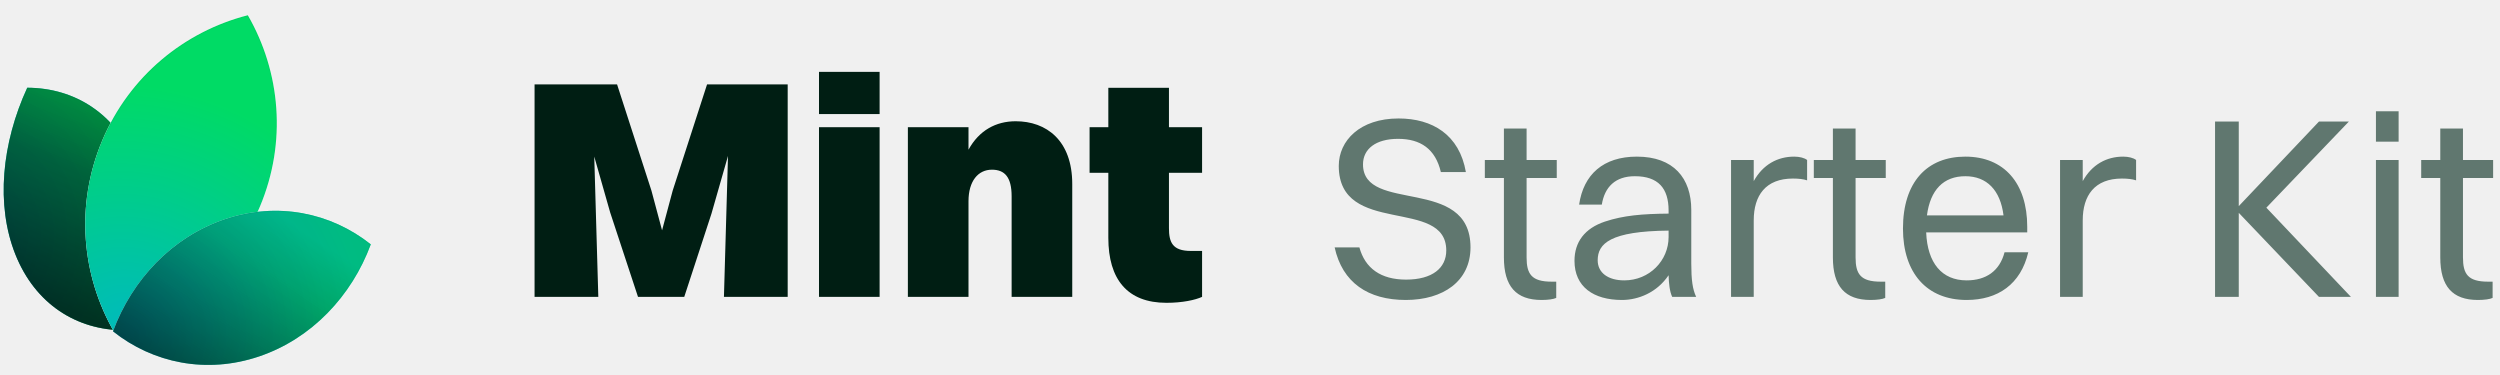
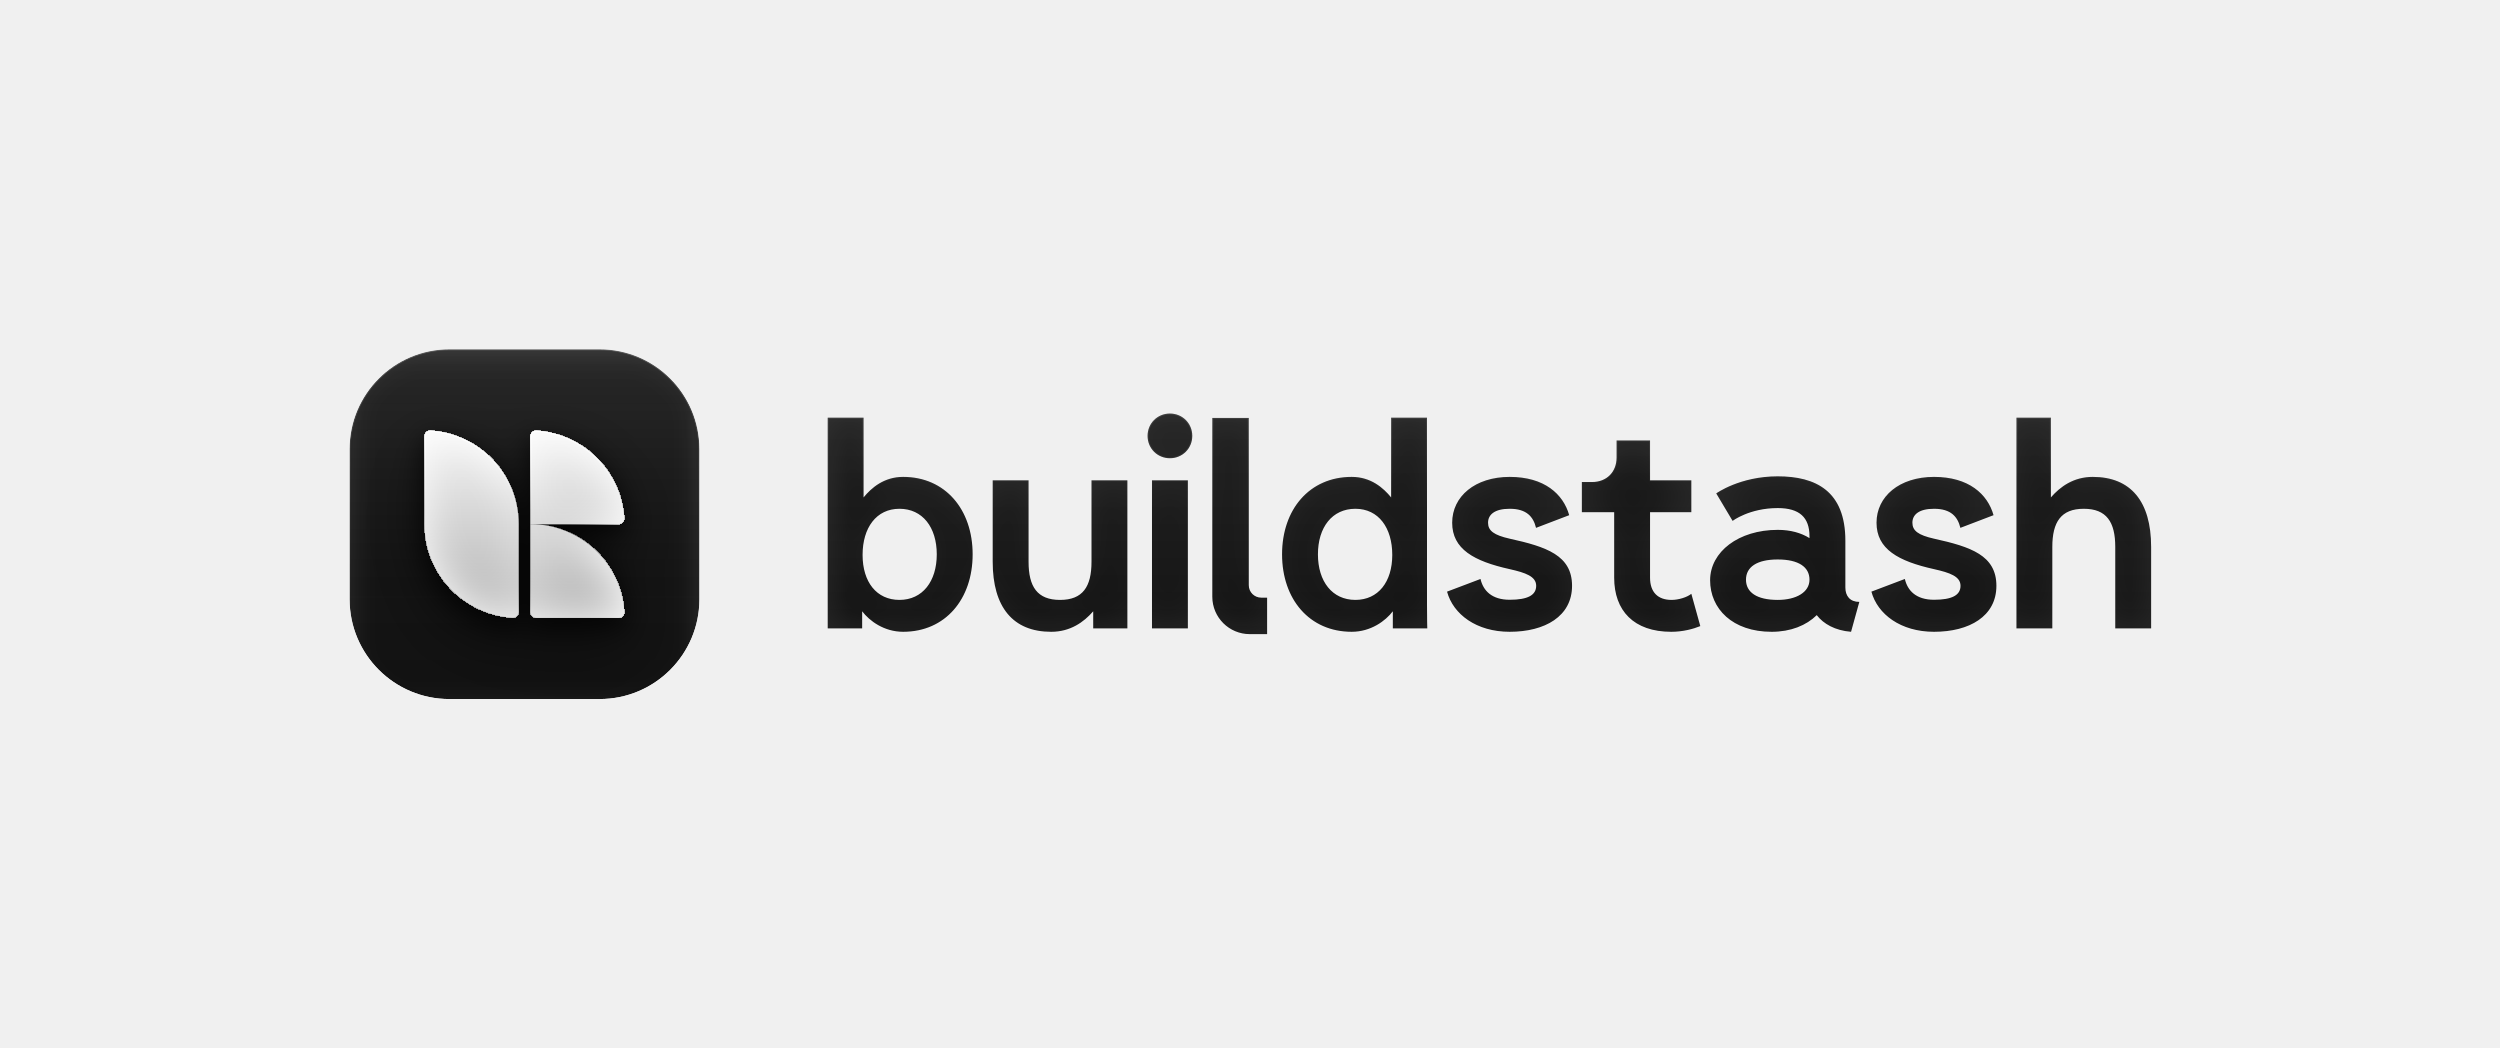
- <svg xmlns="http://www.w3.org/2000/svg" width="160" height="24" viewBox="0 0 160 24" fill="none">
-   <path d="M7.953 21.139C4.896 21.13 2.255 19.458 0.987 16.29C-0.28 13.121 0.109 9.163 1.744 5.615C4.801 5.624 7.442 7.296 8.71 10.465C9.977 13.633 9.588 17.591 7.953 21.139Z" fill="white" />
-   <path d="M7.953 21.139C4.896 21.13 2.255 19.458 0.987 16.29C-0.28 13.121 0.109 9.163 1.744 5.615C4.801 5.624 7.442 7.296 8.71 10.465C9.977 13.633 9.588 17.591 7.953 21.139Z" fill="url(#paint0_radial_115_86)" />
-   <path d="M7.953 21.139C4.896 21.13 2.255 19.458 0.987 16.29C-0.28 13.121 0.109 9.163 1.744 5.615C4.801 5.624 7.442 7.296 8.71 10.465C9.977 13.633 9.588 17.591 7.953 21.139Z" fill="black" fill-opacity="0.5" style="mix-blend-mode:hard-light" />
-   <path d="M7.953 21.139C4.896 21.13 2.255 19.458 0.987 16.29C-0.28 13.121 0.109 9.163 1.744 5.615C4.801 5.624 7.442 7.296 8.71 10.465C9.977 13.633 9.588 17.591 7.953 21.139Z" fill="url(#paint1_linear_115_86)" fill-opacity="0.5" style="mix-blend-mode:hard-light" />
-   <path d="M7.935 21.111C4.897 21.096 2.274 19.431 1.013 16.279C-0.248 13.124 0.136 9.182 1.762 5.643C4.8 5.659 7.423 7.324 8.684 10.476C9.945 13.63 9.561 17.572 7.935 21.111Z" stroke="url(#paint2_linear_115_86)" stroke-opacity="0.05" stroke-width="0.056" />
-   <path d="M7.31 21.257C11.354 20.221 14.884 17.375 16.628 13.236C18.373 9.097 17.945 4.587 15.86 0.976C11.816 2.012 8.287 4.858 6.542 8.998C4.797 13.137 5.225 17.646 7.31 21.257Z" fill="white" />
-   <path d="M7.31 21.257C11.354 20.221 14.884 17.375 16.628 13.236C18.373 9.097 17.945 4.587 15.86 0.976C11.816 2.012 8.287 4.858 6.542 8.998C4.797 13.137 5.225 17.646 7.31 21.257Z" fill="url(#paint3_radial_115_86)" />
-   <path d="M16.602 13.225C14.864 17.349 11.351 20.187 7.324 21.225C5.253 17.624 4.829 13.132 6.568 9.009C8.306 4.885 11.819 2.047 15.846 1.009C17.918 4.61 18.341 9.101 16.602 13.225Z" stroke="url(#paint4_linear_115_86)" stroke-opacity="0.05" stroke-width="0.056" />
-   <path d="M7.234 21.207C9.789 23.237 13.21 23.951 16.577 22.814C19.944 21.677 22.506 18.945 23.73 15.638C21.175 13.608 17.754 12.894 14.387 14.031C11.02 15.168 8.458 17.901 7.234 21.207Z" fill="white" />
-   <path d="M7.234 21.207C9.789 23.237 13.21 23.951 16.577 22.814C19.944 21.677 22.506 18.945 23.73 15.638C21.175 13.608 17.754 12.894 14.387 14.031C11.02 15.168 8.458 17.901 7.234 21.207Z" fill="url(#paint5_radial_115_86)" />
-   <path d="M7.234 21.207C9.789 23.237 13.21 23.951 16.577 22.814C19.944 21.677 22.506 18.945 23.73 15.638C21.175 13.608 17.754 12.894 14.387 14.031C11.02 15.168 8.458 17.901 7.234 21.207Z" fill="black" fill-opacity="0.2" style="mix-blend-mode:hard-light" />
-   <path d="M7.234 21.207C9.789 23.237 13.21 23.951 16.577 22.814C19.944 21.677 22.506 18.945 23.73 15.638C21.175 13.608 17.754 12.894 14.387 14.031C11.02 15.168 8.458 17.901 7.234 21.207Z" fill="url(#paint6_linear_115_86)" fill-opacity="0.5" style="mix-blend-mode:hard-light" />
-   <path d="M16.568 22.787C13.218 23.918 9.814 23.212 7.267 21.198C8.492 17.907 11.044 15.189 14.396 14.058C17.747 12.927 21.15 13.633 23.697 15.648C22.472 18.938 19.92 21.656 16.568 22.787Z" stroke="url(#paint7_linear_115_86)" stroke-opacity="0.05" stroke-width="0.056" />
-   <path d="M34.212 19V5.4H39.492L41.692 12.2L42.372 14.74L43.052 12.2L45.252 5.4H50.412V19H46.332L46.592 9.98L45.532 13.68L43.792 19H40.832L39.052 13.6L38.032 10.02L38.292 19H34.212ZM52.416 7.3V4.6H56.295V7.3H52.416ZM52.416 19V8.14H56.295V19H52.416ZM58.104 19V8.14H61.984V9.58C62.664 8.34 63.744 7.76 65.004 7.76C66.964 7.76 68.624 8.98 68.624 11.78V19H64.744V12.56C64.744 11.34 64.304 10.86 63.484 10.86C62.604 10.86 61.984 11.58 61.984 12.88V19H58.104ZM70.933 15.22V11.06H69.733V8.14H70.933V5.62H74.813V8.14H76.933V11.06H74.813V14.6C74.813 15.5 75.033 16.06 76.213 16.06H76.933V19C76.493 19.2 75.673 19.38 74.653 19.38C72.153 19.38 70.933 17.88 70.933 15.22Z" fill="#001E13" />
-   <path d="M87.232 10.519C87.232 13.687 94.112 11.229 94.112 15.832C94.112 17.994 92.364 19.198 89.971 19.198C87.562 19.198 85.912 18.093 85.417 15.832H87.001C87.364 17.169 88.371 17.895 89.987 17.895C91.671 17.895 92.561 17.152 92.561 16.03C92.561 12.598 85.681 15.155 85.681 10.618C85.681 9.001 87.034 7.582 89.509 7.582C91.671 7.582 93.403 8.621 93.816 11.014H92.215C91.868 9.529 90.912 8.886 89.476 8.886C88.057 8.886 87.232 9.529 87.232 10.519ZM96.25 16.476V11.393H95.029V10.239H96.25V8.226H97.702V10.239H99.632V11.393H97.702V16.476C97.702 17.532 98.015 18.026 99.302 18.026H99.599V19.066C99.434 19.148 99.071 19.198 98.659 19.198C97.025 19.198 96.25 18.323 96.25 16.476ZM102.516 13.093H101.064C101.345 11.162 102.615 10.024 104.76 10.024C107.103 10.024 108.242 11.393 108.242 13.44V16.888C108.242 17.895 108.324 18.521 108.555 19H107.021C106.856 18.654 106.806 18.142 106.79 17.614C106.047 18.72 104.859 19.198 103.803 19.198C101.988 19.198 100.767 18.357 100.767 16.69C100.767 15.486 101.427 14.611 102.714 14.182C103.902 13.786 105.107 13.687 106.79 13.671V13.473C106.79 12.053 106.13 11.278 104.628 11.278C103.374 11.278 102.698 11.971 102.516 13.093ZM102.252 16.657C102.252 17.465 102.929 17.944 103.952 17.944C105.569 17.944 106.79 16.674 106.79 15.172V14.759C103.061 14.793 102.252 15.585 102.252 16.657ZM110.787 19V10.239H112.239V11.591C112.833 10.519 113.774 10.024 114.83 10.024C115.176 10.024 115.49 10.107 115.655 10.239V11.542C115.407 11.46 115.094 11.427 114.747 11.427C112.998 11.427 112.239 12.515 112.239 14.1V19H110.787ZM117.305 16.476V11.393H116.084V10.239H117.305V8.226H118.757V10.239H120.688V11.393H118.757V16.476C118.757 17.532 119.071 18.026 120.358 18.026H120.655V19.066C120.49 19.148 120.127 19.198 119.714 19.198C118.081 19.198 117.305 18.323 117.305 16.476ZM129.809 16.145C129.33 18.192 127.862 19.198 125.865 19.198C123.324 19.198 121.79 17.482 121.79 14.627C121.79 11.658 123.324 10.024 125.783 10.024C128.258 10.024 129.743 11.723 129.743 14.512V14.875H123.275C123.357 16.838 124.281 17.944 125.865 17.944C127.103 17.944 127.977 17.35 128.291 16.145H129.809ZM125.783 11.278C124.38 11.278 123.539 12.152 123.324 13.786H128.225C128.027 12.169 127.152 11.278 125.783 11.278ZM131.843 19V10.239H133.295V11.591C133.889 10.519 134.829 10.024 135.885 10.024C136.232 10.024 136.545 10.107 136.71 10.239V11.542C136.463 11.46 136.149 11.427 135.803 11.427C134.054 11.427 133.295 12.515 133.295 14.1V19H131.843ZM141.763 19V7.78H143.281V13.192L148.413 7.78H150.327L145.047 13.291L150.459 19H148.413L143.281 13.621V19H141.763ZM152.06 9.067V7.12H153.512V9.067H152.06ZM152.06 19V10.239H153.512V19H152.06ZM156.178 16.476V11.393H154.957V10.239H156.178V8.226H157.63V10.239H159.56V11.393H157.63V16.476C157.63 17.532 157.943 18.026 159.23 18.026H159.527V19.066C159.362 19.148 158.999 19.198 158.587 19.198C156.953 19.198 156.178 18.323 156.178 16.476Z" fill="#002719" fill-opacity="0.6" />
+ <svg xmlns="http://www.w3.org/2000/svg" width="1024" height="429" viewBox="0 0 1024 429" fill="none">
+   <mask id="mask0_377_172" style="mask-type:alpha" maskUnits="userSpaceOnUse" x="143" y="143" width="144" height="144">
+     <rect x="143.199" y="143.058" width="143.273" height="143.273" rx="40.848" fill="#121212" />
+   </mask>
+   <g mask="url(#mask0_377_172)">
+     <g filter="url(#filter0_ii_377_172)">
+       <rect x="143.199" y="143.058" width="143.273" height="143.273" rx="40.848" fill="#121212" />
+       <rect x="143.199" y="143.058" width="143.273" height="143.273" rx="40.848" fill="url(#paint0_linear_377_172)" />
+     </g>
+     <rect x="143.415" y="143.274" width="142.842" height="142.842" rx="40.632" stroke="url(#paint1_linear_377_172)" stroke-width="0.432" />
+     <g filter="url(#filter1_ddi_377_172)">
+       <path d="M173.9 178.878C173.9 177.465 175.049 176.31 176.459 176.402C196.544 177.714 212.427 194.358 212.427 214.696V250.514C212.427 251.927 211.278 253.081 209.868 252.989C189.783 251.677 173.9 235.034 173.9 214.696V178.878Z" fill="url(#paint2_linear_377_172)" />
+       <path d="M217.243 178.878C217.243 177.465 218.392 176.31 219.802 176.402C239.038 177.659 254.42 192.978 255.686 212.137C255.779 213.547 254.625 214.696 253.212 214.696H217.243V178.878Z" fill="url(#paint3_linear_377_172)" />
+       <path d="M217.243 214.696C237.658 214.696 254.364 230.512 255.686 250.514C255.779 251.924 254.625 253.073 253.212 253.073H219.802C218.389 253.073 217.243 251.927 217.243 250.514V214.696Z" fill="url(#paint4_linear_377_172)" />
+       <path d="M253.212 214.446H217.493V178.878C217.493 177.598 218.531 176.57 219.786 176.652C238.897 177.9 254.179 193.12 255.437 212.153C255.52 213.408 254.491 214.446 253.212 214.446ZM217.493 250.514V214.947C237.663 215.075 254.129 230.741 255.437 250.53C255.52 251.785 254.491 252.823 253.212 252.823H219.802C218.527 252.823 217.493 251.789 217.493 250.514ZM174.15 178.878C174.15 177.598 175.188 176.57 176.443 176.652C196.398 177.955 212.177 194.491 212.177 214.696V250.514C212.177 251.793 211.14 252.822 209.885 252.74C189.929 251.436 174.15 234.901 174.15 214.696V178.878Z" stroke="url(#paint5_linear_377_172)" stroke-width="0.5" />
+     </g>
+   </g>
+   <mask id="path-6-inside-1_377_172" fill="white">
+     <path fill-rule="evenodd" clip-rule="evenodd" d="M479.201 169.383C474.069 169.383 470.045 173.407 470.045 178.539C470.045 183.671 474.069 187.694 479.201 187.694C484.333 187.694 488.356 183.671 488.356 178.539C488.356 173.407 484.333 169.383 479.201 169.383ZM471.852 196.734V257.385H486.549V196.734H471.852ZM584.616 257.383C584.616 257.383 584.499 253.534 584.499 247.585V171.072H569.803V203.73C566.595 199.822 561.522 195.332 553.649 195.332C536.328 195.332 525.131 208.687 525.131 227.057C525.131 245.427 536.328 258.782 553.649 258.782C561.522 258.782 567.529 254.292 570.503 250.384V257.383H584.616ZM555.165 208.395C564.671 208.395 570.27 216.21 570.27 227.29C570.27 238.371 564.496 245.719 555.165 245.719C545.659 245.719 539.827 238.138 539.827 227.057C539.827 215.977 545.659 208.395 555.165 208.395ZM866.409 224.024V257.383H881.105V224.024C881.105 205.363 872.766 195.332 857.195 195.332C849.322 195.332 843.84 199.356 840.049 203.73V171.072H825.936V257.383H840.632V224.024C840.632 213.819 844.19 208.395 853.521 208.395C862.852 208.395 866.409 213.819 866.409 224.024ZM816.559 211.019C814.11 202.33 806.354 195.332 792.182 195.332C778.011 195.332 768.622 203.321 768.622 214.11C768.622 224.899 777.486 229.856 792.182 233.122C798.656 234.58 803.029 236.096 803.029 239.945C803.029 243.794 799.53 245.66 792.182 245.66C784.834 245.66 781.335 241.928 780.227 237.146L766.522 242.336C769.03 251.609 778.536 258.782 792.182 258.782C806.645 258.782 817.726 252.425 817.726 239.945C817.726 227.465 807.228 223.966 792.182 220.642C785.709 219.184 783.318 217.376 783.318 214.11C783.318 210.844 785.942 208.395 792.182 208.395C799.122 208.395 801.863 211.661 802.971 216.21L816.559 211.019ZM725.653 258.785C709.616 258.785 700.46 249.338 700.46 237.674C700.46 226.011 712.123 217.03 728.161 217.03C733.351 217.03 737.725 218.254 741.166 220.412V219.654C741.166 211.956 737.084 208.107 728.161 208.107C716.556 208.107 709.674 213.356 709.674 213.356L702.967 202.1C702.967 202.1 712.59 195.102 728.161 195.102C743.674 195.102 755.862 201.05 755.862 221.462V240.648C755.862 244.148 757.787 246.539 761.577 246.539L758.195 258.785C751.605 258.261 746.881 255.52 744.14 251.962C739.883 256.161 733.526 258.785 725.653 258.785ZM741.166 237.441C741.166 232.309 736.792 229.16 728.161 229.16C719.53 229.16 715.156 232.309 715.156 237.441C715.156 242.573 719.53 245.722 728.161 245.722C735.742 245.722 741.166 242.573 741.166 237.441ZM662.156 187.404C662.156 193.353 658.074 197.435 652.126 197.435H647.927V209.798H661.165V236.625C661.165 250.096 669.155 258.786 684.551 258.786C689.333 258.786 693.59 257.619 696.447 256.453L692.773 243.215C691.082 244.614 687.583 245.722 684.667 245.722C679.01 245.722 675.861 242.515 675.861 236.625V209.798H692.773V196.735H675.861V180.406H662.156V187.404ZM618.37 195.332C632.542 195.332 640.298 202.33 642.747 211.019L629.159 216.21C628.051 211.661 625.31 208.395 618.37 208.395C612.13 208.395 609.506 210.844 609.506 214.11C609.506 217.376 611.897 219.184 618.37 220.642C633.416 223.966 643.914 227.465 643.914 239.945C643.914 252.425 632.833 258.782 618.37 258.782C604.724 258.782 595.218 251.609 592.71 242.336L606.415 237.146C607.523 241.928 611.022 245.66 618.37 245.66C625.718 245.66 629.217 243.794 629.217 239.945C629.217 236.096 624.844 234.58 618.37 233.122C603.674 229.856 594.81 224.899 594.81 214.11C594.81 203.321 604.199 195.332 618.37 195.332ZM496.558 171.176L511.5 171.177V239.714C511.5 242.54 513.791 244.799 516.617 244.799H519.01L519.012 259.74H511.91C503.432 259.74 496.559 252.889 496.559 244.411C496.559 222.113 496.558 182.186 496.558 171.176ZM421.302 196.736V230.094C421.302 240.3 424.859 245.723 434.19 245.723C443.521 245.723 447.078 240.3 447.078 230.094V196.736H461.775V247.589V257.387H447.778V250.389C443.988 254.763 438.447 258.787 430.574 258.787C414.945 258.787 406.606 248.756 406.606 230.094V196.736H421.302ZM369.935 258.782C387.197 258.782 398.395 245.427 398.395 227.057C398.395 208.687 387.197 195.332 369.935 195.332C362.062 195.332 356.93 199.822 353.723 203.73V171.072H339.027V257.383H353.14V250.384C356.114 254.292 362.062 258.782 369.935 258.782ZM368.419 245.719C359.03 245.719 353.315 238.371 353.315 227.29C353.315 216.21 358.913 208.395 368.419 208.395C377.867 208.395 383.698 215.977 383.698 227.057C383.698 238.138 377.867 245.719 368.419 245.719Z" />
+   </mask>
+   <g filter="url(#filter2_i_377_172)">
+     <path fill-rule="evenodd" clip-rule="evenodd" d="M479.201 169.383C474.069 169.383 470.045 173.407 470.045 178.539C470.045 183.671 474.069 187.694 479.201 187.694C484.333 187.694 488.356 183.671 488.356 178.539C488.356 173.407 484.333 169.383 479.201 169.383ZM471.852 196.734V257.385H486.549V196.734H471.852ZM584.616 257.383C584.616 257.383 584.499 253.534 584.499 247.585V171.072H569.803V203.73C566.595 199.822 561.522 195.332 553.649 195.332C536.328 195.332 525.131 208.687 525.131 227.057C525.131 245.427 536.328 258.782 553.649 258.782C561.522 258.782 567.529 254.292 570.503 250.384V257.383H584.616ZM555.165 208.395C564.671 208.395 570.27 216.21 570.27 227.29C570.27 238.371 564.496 245.719 555.165 245.719C545.659 245.719 539.827 238.138 539.827 227.057C539.827 215.977 545.659 208.395 555.165 208.395ZM866.409 224.024V257.383H881.105V224.024C881.105 205.363 872.766 195.332 857.195 195.332C849.322 195.332 843.84 199.356 840.049 203.73V171.072H825.936V257.383H840.632V224.024C840.632 213.819 844.19 208.395 853.521 208.395C862.852 208.395 866.409 213.819 866.409 224.024ZM816.559 211.019C814.11 202.33 806.354 195.332 792.182 195.332C778.011 195.332 768.622 203.321 768.622 214.11C768.622 224.899 777.486 229.856 792.182 233.122C798.656 234.58 803.029 236.096 803.029 239.945C803.029 243.794 799.53 245.66 792.182 245.66C784.834 245.66 781.335 241.928 780.227 237.146L766.522 242.336C769.03 251.609 778.536 258.782 792.182 258.782C806.645 258.782 817.726 252.425 817.726 239.945C817.726 227.465 807.228 223.966 792.182 220.642C785.709 219.184 783.318 217.376 783.318 214.11C783.318 210.844 785.942 208.395 792.182 208.395C799.122 208.395 801.863 211.661 802.971 216.21L816.559 211.019ZM725.653 258.785C709.616 258.785 700.46 249.338 700.46 237.674C700.46 226.011 712.123 217.03 728.161 217.03C733.351 217.03 737.725 218.254 741.166 220.412V219.654C741.166 211.956 737.084 208.107 728.161 208.107C716.556 208.107 709.674 213.356 709.674 213.356L702.967 202.1C702.967 202.1 712.59 195.102 728.161 195.102C743.674 195.102 755.862 201.05 755.862 221.462V240.648C755.862 244.148 757.787 246.539 761.577 246.539L758.195 258.785C751.605 258.261 746.881 255.52 744.14 251.962C739.883 256.161 733.526 258.785 725.653 258.785ZM741.166 237.441C741.166 232.309 736.792 229.16 728.161 229.16C719.53 229.16 715.156 232.309 715.156 237.441C715.156 242.573 719.53 245.722 728.161 245.722C735.742 245.722 741.166 242.573 741.166 237.441ZM662.156 187.404C662.156 193.353 658.074 197.435 652.126 197.435H647.927V209.798H661.165V236.625C661.165 250.096 669.155 258.786 684.551 258.786C689.333 258.786 693.59 257.619 696.447 256.453L692.773 243.215C691.082 244.614 687.583 245.722 684.667 245.722C679.01 245.722 675.861 242.515 675.861 236.625V209.798H692.773V196.735H675.861V180.406H662.156V187.404ZM618.37 195.332C632.542 195.332 640.298 202.33 642.747 211.019L629.159 216.21C628.051 211.661 625.31 208.395 618.37 208.395C612.13 208.395 609.506 210.844 609.506 214.11C609.506 217.376 611.897 219.184 618.37 220.642C633.416 223.966 643.914 227.465 643.914 239.945C643.914 252.425 632.833 258.782 618.37 258.782C604.724 258.782 595.218 251.609 592.71 242.336L606.415 237.146C607.523 241.928 611.022 245.66 618.37 245.66C625.718 245.66 629.217 243.794 629.217 239.945C629.217 236.096 624.844 234.58 618.37 233.122C603.674 229.856 594.81 224.899 594.81 214.11C594.81 203.321 604.199 195.332 618.37 195.332ZM496.558 171.176L511.5 171.177V239.714C511.5 242.54 513.791 244.799 516.617 244.799H519.01L519.012 259.74H511.91C503.432 259.74 496.559 252.889 496.559 244.411C496.559 222.113 496.558 182.186 496.558 171.176ZM421.302 196.736V230.094C421.302 240.3 424.859 245.723 434.19 245.723C443.521 245.723 447.078 240.3 447.078 230.094V196.736H461.775V247.589V257.387H447.778V250.389C443.988 254.763 438.447 258.787 430.574 258.787C414.945 258.787 406.606 248.756 406.606 230.094V196.736H421.302ZM369.935 258.782C387.197 258.782 398.395 245.427 398.395 227.057C398.395 208.687 387.197 195.332 369.935 195.332C362.062 195.332 356.93 199.822 353.723 203.73V171.072H339.027V257.383H353.14V250.384C356.114 254.292 362.062 258.782 369.935 258.782ZM368.419 245.719C359.03 245.719 353.315 238.371 353.315 227.29C353.315 216.21 358.913 208.395 368.419 208.395C377.867 208.395 383.698 215.977 383.698 227.057C383.698 238.138 377.867 245.719 368.419 245.719Z" fill="url(#paint6_linear_377_172)" />
+   </g>
+   <path d="M471.852 257.385H471.421V257.816H471.852V257.385ZM471.852 196.734V196.302H471.421V196.734H471.852ZM486.549 257.385V257.816H486.98V257.385H486.549ZM486.549 196.734H486.98V196.302H486.549V196.734ZM584.616 257.383V257.814H585.061L585.047 257.369L584.616 257.383ZM584.499 171.072H584.931V170.64H584.499V171.072ZM569.803 171.072V170.64H569.371V171.072H569.803ZM569.803 203.73L569.469 204.004L570.235 204.936V203.73H569.803ZM570.503 250.384H570.934V249.105L570.159 250.123L570.503 250.384ZM570.503 257.383H570.071V257.814H570.503V257.383ZM866.409 257.383H865.977V257.814H866.409V257.383ZM881.105 257.383V257.814H881.537V257.383H881.105ZM840.049 203.73H839.618V204.887L840.375 204.012L840.049 203.73ZM840.049 171.072H840.481V170.64H840.049V171.072ZM825.936 171.072V170.64H825.505V171.072H825.936ZM825.936 257.383H825.505V257.814H825.936V257.383ZM840.632 257.383V257.814H841.064V257.383H840.632ZM816.559 211.019L816.713 211.423L817.082 211.282L816.975 210.902L816.559 211.019ZM792.182 233.122L792.277 232.701L792.276 232.701L792.182 233.122ZM780.227 237.146L780.647 237.049L780.536 236.568L780.074 236.742L780.227 237.146ZM766.522 242.336L766.369 241.933L766.004 242.071L766.106 242.449L766.522 242.336ZM792.182 220.642L792.087 221.063L792.089 221.063L792.182 220.642ZM802.971 216.21L802.552 216.312L802.668 216.788L803.125 216.613L802.971 216.21ZM741.166 220.412L740.937 220.778L741.597 221.192V220.412H741.166ZM709.674 213.356L709.303 213.576L709.551 213.992L709.936 213.699L709.674 213.356ZM702.967 202.1L702.714 201.751L702.395 201.983L702.597 202.321L702.967 202.1ZM761.577 246.539L761.993 246.654L762.144 246.107H761.577V246.539ZM758.195 258.785L758.161 259.216L758.516 259.244L758.611 258.9L758.195 258.785ZM744.14 251.962L744.482 251.699L744.184 251.313L743.837 251.655L744.14 251.962ZM647.927 197.435V197.003H647.495V197.435H647.927ZM647.927 209.798H647.495V210.23H647.927V209.798ZM661.165 209.798H661.596V209.367H661.165V209.798ZM696.447 256.453L696.611 256.852L696.966 256.707L696.863 256.337L696.447 256.453ZM692.773 243.215L693.189 243.099L693.011 242.458L692.498 242.882L692.773 243.215ZM675.861 209.798V209.367H675.43V209.798H675.861ZM692.773 209.798V210.23H693.205V209.798H692.773ZM692.773 196.735H693.205V196.303H692.773V196.735ZM675.861 196.735H675.43V197.167H675.861V196.735ZM675.861 180.406H676.293V179.974H675.861V180.406ZM662.156 180.406V179.974H661.725V180.406H662.156ZM642.747 211.019L642.901 211.423L643.27 211.282L643.163 210.902L642.747 211.019ZM629.159 216.21L628.74 216.312L628.856 216.788L629.313 216.613L629.159 216.21ZM618.37 220.642L618.275 221.063L618.277 221.063L618.37 220.642ZM592.71 242.336L592.557 241.933L592.191 242.071L592.294 242.449L592.71 242.336ZM606.415 237.146L606.835 237.049L606.724 236.568L606.262 236.742L606.415 237.146ZM618.37 233.122L618.465 232.701L618.464 232.701L618.37 233.122ZM511.5 171.177H511.931V170.745L511.5 170.745V171.177ZM496.558 171.176V170.745L496.127 170.745V171.176L496.558 171.176ZM519.01 244.799L519.442 244.798L519.441 244.367H519.01V244.799ZM519.012 259.74V260.171H519.443L519.443 259.74L519.012 259.74ZM496.559 244.411L496.127 244.411L496.559 244.411ZM421.302 196.736H421.733V196.304H421.302V196.736ZM447.078 196.736V196.304H446.647V196.736H447.078ZM461.775 196.736H462.206V196.304H461.775V196.736ZM461.775 257.387V257.818H462.206V257.387H461.775ZM447.778 257.387H447.347V257.818H447.778V257.387ZM447.778 250.389H448.21V249.232L447.452 250.106L447.778 250.389ZM406.606 196.736V196.304H406.174V196.736H406.606ZM353.723 203.73H353.291V204.936L354.056 204.004L353.723 203.73ZM353.723 171.072H354.154V170.64H353.723V171.072ZM339.027 171.072V170.64H338.595V171.072H339.027ZM339.027 257.383H338.595V257.814H339.027V257.383ZM353.14 257.383V257.814H353.571V257.383H353.14ZM353.14 250.384L353.483 250.123L352.708 249.105V250.384H353.14ZM470.476 178.539C470.476 173.645 474.307 169.814 479.201 169.814V168.951C473.83 168.951 469.613 173.168 469.613 178.539H470.476ZM479.201 187.263C474.307 187.263 470.476 183.432 470.476 178.539H469.613C469.613 183.909 473.83 188.126 479.201 188.126V187.263ZM487.925 178.539C487.925 183.432 484.094 187.263 479.201 187.263V188.126C484.571 188.126 488.788 183.909 488.788 178.539H487.925ZM479.201 169.814C484.094 169.814 487.925 173.645 487.925 178.539H488.788C488.788 173.168 484.571 168.951 479.201 168.951V169.814ZM472.284 257.385V196.734H471.421V257.385H472.284ZM486.549 256.953H471.852V257.816H486.549V256.953ZM486.117 196.734V257.385H486.98V196.734H486.117ZM471.852 197.165H486.549V196.302H471.852V197.165ZM584.068 247.585C584.068 250.562 584.097 253.014 584.126 254.722C584.141 255.576 584.155 256.244 584.166 256.699C584.172 256.926 584.176 257.1 584.179 257.217C584.181 257.276 584.182 257.32 584.183 257.35C584.184 257.365 584.184 257.376 584.184 257.384C584.184 257.388 584.184 257.391 584.184 257.393C584.184 257.394 584.184 257.394 584.184 257.395C584.184 257.395 584.184 257.395 584.184 257.395C584.184 257.395 584.184 257.396 584.184 257.396C584.184 257.396 584.184 257.396 584.616 257.383C585.047 257.369 585.047 257.369 585.047 257.369C585.047 257.369 585.047 257.369 585.047 257.369C585.047 257.369 585.047 257.369 585.047 257.369C585.047 257.368 585.047 257.368 585.047 257.367C585.047 257.365 585.047 257.362 585.047 257.359C585.047 257.351 585.046 257.34 585.046 257.325C585.045 257.296 585.044 257.252 585.042 257.194C585.039 257.077 585.034 256.904 585.029 256.678C585.018 256.225 585.004 255.559 584.989 254.707C584.96 253.003 584.931 250.557 584.931 247.585H584.068ZM584.068 171.072V247.585H584.931V171.072H584.068ZM569.803 171.503H584.499V170.64H569.803V171.503ZM570.235 203.73V171.072H569.371V203.73H570.235ZM553.649 195.763C561.334 195.763 566.297 200.139 569.469 204.004L570.137 203.456C566.894 199.505 561.71 194.9 553.649 194.9V195.763ZM525.563 227.057C525.563 217.958 528.335 210.134 533.219 204.591C538.098 199.053 545.107 195.763 553.649 195.763V194.9C544.87 194.9 537.621 198.288 532.571 204.02C527.526 209.747 524.7 217.786 524.7 227.057H525.563ZM553.649 258.351C545.107 258.351 538.098 255.061 533.219 249.523C528.335 243.98 525.563 236.156 525.563 227.057H524.7C524.7 236.328 527.526 244.367 532.571 250.094C537.621 255.826 544.87 259.214 553.649 259.214V258.351ZM570.159 250.123C567.245 253.952 561.355 258.351 553.649 258.351V259.214C561.689 259.214 567.812 254.632 570.846 250.646L570.159 250.123ZM570.934 257.383V250.384H570.071V257.383H570.934ZM584.616 256.951H570.503V257.814H584.616V256.951ZM570.701 227.29C570.701 221.683 569.285 216.857 566.623 213.423C563.952 209.978 560.05 207.964 555.165 207.964V208.827C559.786 208.827 563.436 210.72 565.941 213.952C568.455 217.195 569.838 221.817 569.838 227.29H570.701ZM555.165 246.15C559.954 246.15 563.856 244.259 566.552 240.931C569.239 237.613 570.701 232.901 570.701 227.29H569.838C569.838 232.76 568.413 237.262 565.881 240.388C563.357 243.504 559.707 245.287 555.165 245.287V246.15ZM539.396 227.057C539.396 232.669 540.872 237.438 543.596 240.814C546.327 244.2 550.286 246.15 555.165 246.15V245.287C550.538 245.287 546.829 243.447 544.267 240.272C541.698 237.087 540.259 232.526 540.259 227.057H539.396ZM555.165 207.964C550.286 207.964 546.327 209.914 543.596 213.3C540.872 216.676 539.396 221.445 539.396 227.057H540.259C540.259 221.588 541.698 217.027 544.267 213.842C546.829 210.667 550.538 208.827 555.165 208.827V207.964ZM866.841 257.383V224.024H865.977V257.383H866.841ZM881.105 256.951H866.409V257.814H881.105V256.951ZM880.674 224.024V257.383H881.537V224.024H880.674ZM857.195 195.763C864.882 195.763 870.726 198.235 874.657 202.956C878.6 207.69 880.674 214.75 880.674 224.024H881.537C881.537 214.638 879.44 207.35 875.321 202.404C871.19 197.444 865.078 194.9 857.195 194.9V195.763ZM840.375 204.012C844.117 199.695 849.49 195.763 857.195 195.763V194.9C849.154 194.9 843.563 199.017 839.723 203.447L840.375 204.012ZM839.618 171.072V203.73H840.481V171.072H839.618ZM825.936 171.503H840.049V170.64H825.936V171.503ZM826.368 257.383V171.072H825.505V257.383H826.368ZM840.632 256.951H825.936V257.814H840.632V256.951ZM840.201 224.024V257.383H841.064V224.024H840.201ZM853.521 207.964C848.769 207.964 845.4 209.349 843.237 212.117C841.093 214.862 840.201 218.887 840.201 224.024H841.064C841.064 218.956 841.95 215.167 843.918 212.648C845.866 210.153 848.941 208.827 853.521 208.827V207.964ZM866.841 224.024C866.841 218.887 865.948 214.862 863.804 212.117C861.642 209.349 858.272 207.964 853.521 207.964V208.827C858.1 208.827 861.175 210.153 863.124 212.648C865.091 215.167 865.977 218.956 865.977 224.024H866.841ZM792.182 195.763C799.196 195.763 804.587 197.495 808.518 200.27C812.447 203.044 814.944 206.88 816.144 211.137L816.975 210.902C815.725 206.47 813.119 202.462 809.015 199.565C804.913 196.668 799.34 194.9 792.182 194.9V195.763ZM769.053 214.11C769.053 203.639 778.161 195.763 792.182 195.763V194.9C777.861 194.9 768.19 203.004 768.19 214.11H769.053ZM792.276 232.701C784.942 231.071 779.125 229.031 775.147 226.09C771.197 223.17 769.053 219.359 769.053 214.11H768.19C768.19 219.65 770.478 223.712 774.634 226.784C778.763 229.836 784.726 231.907 792.089 233.543L792.276 232.701ZM803.461 239.945C803.461 237.807 802.224 236.345 800.241 235.259C798.278 234.183 795.51 233.429 792.277 232.701L792.087 233.543C795.328 234.273 797.983 235.006 799.826 236.015C801.648 237.014 802.598 238.235 802.598 239.945H803.461ZM792.182 246.092C795.878 246.092 798.675 245.625 800.563 244.628C801.514 244.125 802.244 243.482 802.735 242.689C803.226 241.895 803.461 240.975 803.461 239.945H802.598C802.598 240.84 802.395 241.597 802.001 242.235C801.606 242.874 801.002 243.42 800.16 243.865C798.461 244.762 795.835 245.229 792.182 245.229V246.092ZM779.807 237.243C780.378 239.708 781.573 241.931 783.597 243.535C785.621 245.139 788.434 246.092 792.182 246.092V245.229C788.582 245.229 785.972 244.316 784.133 242.858C782.293 241.401 781.184 239.366 780.647 237.049L779.807 237.243ZM766.675 242.74L780.38 237.55L780.074 236.742L766.369 241.933L766.675 242.74ZM792.182 258.351C778.684 258.351 769.384 251.267 766.939 242.224L766.106 242.449C768.675 251.951 778.387 259.214 792.182 259.214V258.351ZM817.294 239.945C817.294 246.037 814.599 250.616 810.133 253.688C805.649 256.772 799.358 258.351 792.182 258.351V259.214C799.469 259.214 805.95 257.613 810.622 254.399C815.312 251.173 818.157 246.333 818.157 239.945H817.294ZM792.089 221.063C799.621 222.727 805.933 224.421 810.365 227.225C812.572 228.621 814.299 230.285 815.476 232.346C816.652 234.405 817.294 236.888 817.294 239.945H818.157C818.157 236.763 817.487 234.128 816.225 231.918C814.964 229.708 813.125 227.949 810.827 226.495C806.249 223.599 799.79 221.881 792.275 220.221L792.089 221.063ZM782.886 214.11C782.886 215.878 783.547 217.276 785.066 218.401C786.549 219.5 788.839 220.331 792.087 221.063L792.277 220.221C789.052 219.494 786.91 218.693 785.579 217.707C784.284 216.748 783.749 215.609 783.749 214.11H782.886ZM792.182 207.964C789.015 207.964 786.698 208.584 785.16 209.676C783.603 210.783 782.886 212.347 782.886 214.11H783.749C783.749 212.608 784.345 211.314 785.66 210.38C786.995 209.431 789.109 208.827 792.182 208.827V207.964ZM803.39 216.108C802.823 213.779 801.826 211.728 800.037 210.263C798.247 208.797 795.719 207.964 792.182 207.964V208.827C795.585 208.827 797.898 209.627 799.49 210.93C801.084 212.236 802.011 214.091 802.552 216.312L803.39 216.108ZM816.405 210.616L802.817 215.807L803.125 216.613L816.713 211.423L816.405 210.616ZM700.028 237.674C700.028 243.624 702.366 249.021 706.756 252.926C711.143 256.829 717.55 259.217 725.653 259.217V258.354C717.719 258.354 711.529 256.018 707.329 252.281C703.131 248.547 700.891 243.388 700.891 237.674H700.028ZM728.161 216.598C712.007 216.598 700.028 225.667 700.028 237.674H700.891C700.891 226.355 712.24 217.461 728.161 217.461V216.598ZM741.395 220.046C737.875 217.839 733.419 216.598 728.161 216.598V217.461C733.283 217.461 737.575 218.669 740.937 220.778L741.395 220.046ZM740.734 219.654V220.412H741.597V219.654H740.734ZM728.161 208.538C732.571 208.538 735.697 209.491 737.721 211.314C739.735 213.129 740.734 215.878 740.734 219.654H741.597C741.597 215.731 740.556 212.707 738.298 210.673C736.05 208.647 732.674 207.675 728.161 207.675V208.538ZM709.674 213.356C709.936 213.699 709.936 213.699 709.936 213.699C709.936 213.699 709.936 213.699 709.936 213.699C709.936 213.699 709.936 213.699 709.936 213.699C709.936 213.698 709.937 213.698 709.939 213.697C709.941 213.695 709.945 213.691 709.951 213.687C709.963 213.678 709.982 213.665 710.007 213.646C710.057 213.61 710.133 213.556 710.235 213.487C710.439 213.348 710.746 213.148 711.151 212.906C711.962 212.424 713.166 211.777 714.73 211.13C717.859 209.836 722.424 208.538 728.161 208.538V207.675C722.292 207.675 717.614 209.003 714.4 210.332C712.794 210.997 711.552 211.663 710.71 212.165C710.289 212.415 709.967 212.625 709.75 212.773C709.641 212.847 709.558 212.906 709.502 212.947C709.473 212.967 709.452 212.983 709.437 212.994C709.429 213 709.424 213.004 709.42 213.007C709.418 213.009 709.416 213.01 709.415 213.011C709.414 213.011 709.414 213.011 709.413 213.012C709.413 213.012 709.413 213.012 709.413 213.012C709.413 213.012 709.412 213.012 709.674 213.356ZM702.597 202.321L709.303 213.576L710.045 213.135L703.338 201.879L702.597 202.321ZM728.161 194.67C720.31 194.67 713.957 196.435 709.564 198.201C707.368 199.084 705.66 199.967 704.5 200.632C703.919 200.965 703.476 201.242 703.176 201.438C703.026 201.536 702.911 201.613 702.834 201.666C702.796 201.693 702.766 201.714 702.746 201.728C702.736 201.735 702.728 201.741 702.723 201.745C702.72 201.746 702.718 201.748 702.716 201.749C702.716 201.75 702.715 201.75 702.715 201.75C702.714 201.751 702.714 201.751 702.714 201.751C702.714 201.751 702.714 201.751 702.967 202.1C703.221 202.449 703.221 202.449 703.221 202.449C703.221 202.449 703.221 202.449 703.221 202.449C703.221 202.449 703.222 202.449 703.222 202.449C703.223 202.448 703.224 202.447 703.226 202.446C703.23 202.443 703.236 202.438 703.245 202.432C703.262 202.42 703.289 202.401 703.324 202.377C703.396 202.328 703.503 202.255 703.647 202.161C703.934 201.974 704.364 201.705 704.929 201.381C706.059 200.734 707.731 199.868 709.886 199.001C714.197 197.268 720.441 195.534 728.161 195.534V194.67ZM756.294 221.462C756.294 211.167 753.216 204.436 748.1 200.292C743.003 196.164 735.96 194.67 728.161 194.67V195.534C735.875 195.534 742.682 197.015 747.557 200.963C752.414 204.897 755.431 211.345 755.431 221.462H756.294ZM756.294 240.648V221.462H755.431V240.648H756.294ZM761.577 246.107C759.776 246.107 758.472 245.542 757.615 244.613C756.753 243.679 756.294 242.322 756.294 240.648H755.431C755.431 242.474 755.933 244.062 756.981 245.198C758.034 246.34 759.588 246.97 761.577 246.97V246.107ZM758.611 258.9L761.993 246.654L761.161 246.424L757.779 258.671L758.611 258.9ZM743.798 252.226C746.623 255.892 751.466 258.682 758.161 259.216L758.229 258.355C751.744 257.839 747.139 255.147 744.482 251.699L743.798 252.226ZM725.653 259.217C733.623 259.217 740.094 256.559 744.443 252.269L743.837 251.655C739.672 255.763 733.429 258.354 725.653 258.354V259.217ZM728.161 229.591C732.434 229.591 735.59 230.373 737.663 231.736C739.712 233.085 740.734 235.019 740.734 237.441H741.597C741.597 234.731 740.432 232.525 738.137 231.015C735.866 229.521 732.518 228.728 728.161 228.728V229.591ZM715.587 237.441C715.587 235.019 716.609 233.085 718.659 231.736C720.732 230.373 723.887 229.591 728.161 229.591V228.728C723.803 228.728 720.456 229.521 718.185 231.015C715.889 232.525 714.724 234.731 714.724 237.441H715.587ZM728.161 245.291C723.887 245.291 720.732 244.509 718.659 243.146C716.609 241.797 715.587 239.863 715.587 237.441H714.724C714.724 240.151 715.889 242.357 718.185 243.867C720.456 245.361 723.803 246.154 728.161 246.154V245.291ZM740.734 237.441C740.734 239.829 739.482 241.773 737.279 243.139C735.064 244.513 731.899 245.291 728.161 245.291V246.154C732.004 246.154 735.342 245.357 737.734 243.873C740.138 242.381 741.597 240.185 741.597 237.441H740.734ZM652.126 197.866C655.201 197.866 657.823 196.809 659.677 194.955C661.531 193.101 662.588 190.48 662.588 187.404H661.725C661.725 190.277 660.741 192.671 659.066 194.345C657.392 196.019 654.999 197.003 652.126 197.003V197.866ZM647.927 197.866H652.126V197.003H647.927V197.866ZM648.358 209.798V197.435H647.495V209.798H648.358ZM661.165 209.367H647.927V210.23H661.165V209.367ZM661.596 236.625V209.798H660.733V236.625H661.596ZM684.551 258.354C676.933 258.354 671.207 256.206 667.387 252.449C663.567 248.693 661.596 243.275 661.596 236.625H660.733C660.733 243.445 662.758 249.108 666.782 253.065C670.805 257.021 676.772 259.217 684.551 259.217V258.354ZM696.284 256.053C693.467 257.203 689.266 258.354 684.551 258.354V259.217C689.399 259.217 693.712 258.035 696.611 256.852L696.284 256.053ZM692.358 243.33L696.032 256.568L696.863 256.337L693.189 243.099L692.358 243.33ZM684.667 246.154C686.175 246.154 687.823 245.868 689.308 245.405C690.788 244.944 692.144 244.296 693.049 243.547L692.498 242.882C691.712 243.533 690.473 244.138 689.051 244.581C687.635 245.022 686.075 245.291 684.667 245.291V246.154ZM675.43 236.625C675.43 239.644 676.237 242.04 677.833 243.683C679.431 245.328 681.758 246.154 684.667 246.154V245.291C681.919 245.291 679.843 244.513 678.452 243.082C677.059 241.648 676.293 239.496 676.293 236.625H675.43ZM675.43 209.798V236.625H676.293V209.798H675.43ZM692.773 209.367H675.861V210.23H692.773V209.367ZM692.342 196.735V209.798H693.205V196.735H692.342ZM675.861 197.167H692.773V196.303H675.861V197.167ZM675.43 180.406V196.735H676.293V180.406H675.43ZM662.156 180.837H675.861V179.974H662.156V180.837ZM662.588 187.404V180.406H661.725V187.404H662.588ZM643.163 210.902C641.913 206.47 639.307 202.462 635.203 199.565C631.101 196.668 625.527 194.9 618.37 194.9V195.763C625.384 195.763 630.775 197.495 634.706 200.27C638.635 203.044 641.132 206.88 642.332 211.137L643.163 210.902ZM629.313 216.613L642.901 211.423L642.593 210.616L629.005 215.807L629.313 216.613ZM618.37 208.827C621.773 208.827 624.086 209.627 625.678 210.93C627.272 212.236 628.199 214.091 628.74 216.312L629.578 216.108C629.011 213.779 628.014 211.728 626.225 210.263C624.435 208.797 621.907 207.964 618.37 207.964V208.827ZM609.937 214.11C609.937 212.608 610.533 211.314 611.848 210.38C613.183 209.431 615.297 208.827 618.37 208.827V207.964C615.203 207.964 612.885 208.584 611.348 209.676C609.791 210.783 609.074 212.347 609.074 214.11H609.937ZM618.465 220.221C615.24 219.494 613.098 218.693 611.767 217.707C610.472 216.748 609.937 215.609 609.937 214.11H609.074C609.074 215.878 609.735 217.276 611.254 218.401C612.737 219.5 615.027 220.331 618.275 221.063L618.465 220.221ZM644.345 239.945C644.345 236.763 643.675 234.128 642.413 231.918C641.151 229.708 639.313 227.949 637.015 226.495C632.437 223.599 625.978 221.881 618.463 220.221L618.277 221.063C625.809 222.727 632.121 224.421 636.553 227.225C638.76 228.621 640.487 230.285 641.664 232.346C642.84 234.405 643.482 236.888 643.482 239.945H644.345ZM618.37 259.214C625.657 259.214 632.138 257.613 636.81 254.399C641.5 251.173 644.345 246.333 644.345 239.945H643.482C643.482 246.037 640.787 250.616 636.321 253.688C631.837 256.772 625.546 258.351 618.37 258.351V259.214ZM592.294 242.449C594.863 251.951 604.575 259.214 618.37 259.214V258.351C604.872 258.351 595.572 251.267 593.127 242.224L592.294 242.449ZM606.262 236.742L592.557 241.933L592.863 242.74L606.568 237.55L606.262 236.742ZM618.37 245.229C614.77 245.229 612.16 244.316 610.321 242.858C608.481 241.401 607.372 239.366 606.835 237.049L605.995 237.243C606.566 239.708 607.761 241.931 609.785 243.535C611.809 245.139 614.622 246.092 618.37 246.092V245.229ZM628.786 239.945C628.786 240.84 628.583 241.597 628.189 242.235C627.794 242.874 627.19 243.42 626.348 243.865C624.649 244.762 622.023 245.229 618.37 245.229V246.092C622.066 246.092 624.863 245.625 626.751 244.628C627.702 244.125 628.432 243.482 628.923 242.689C629.414 241.895 629.649 240.975 629.649 239.945H628.786ZM618.275 233.543C621.516 234.273 624.171 235.006 626.014 236.015C627.836 237.014 628.786 238.235 628.786 239.945H629.649C629.649 237.807 628.412 236.345 626.429 235.259C624.466 234.183 621.698 233.429 618.465 232.701L618.275 233.543ZM594.378 214.11C594.378 219.65 596.666 223.712 600.822 226.784C604.951 229.836 610.914 231.907 618.277 233.543L618.464 232.701C611.13 231.071 605.313 229.031 601.335 226.09C597.385 223.17 595.241 219.359 595.241 214.11H594.378ZM618.37 194.9C604.049 194.9 594.378 203.004 594.378 214.11H595.241C595.241 203.639 604.349 195.763 618.37 195.763V194.9ZM511.5 170.745L496.558 170.745V171.608L511.5 171.608V170.745ZM511.931 239.714V171.177H511.068V239.714H511.931ZM516.617 244.367C514.026 244.367 511.931 242.298 511.931 239.714H511.068C511.068 242.782 513.556 245.23 516.617 245.23V244.367ZM519.01 244.367H516.617V245.23H519.01V244.367ZM519.443 259.74L519.442 244.798L518.578 244.799L518.58 259.74L519.443 259.74ZM511.91 260.171H519.012V259.308H511.91V260.171ZM496.127 244.411C496.127 253.128 503.194 260.171 511.91 260.171V259.308C503.669 259.308 496.991 252.65 496.99 244.411L496.127 244.411ZM496.127 171.176C496.127 182.186 496.127 222.113 496.127 244.411L496.99 244.411C496.99 222.113 496.99 182.186 496.99 171.176L496.127 171.176ZM421.733 230.094V196.736H420.87V230.094H421.733ZM434.19 245.292C429.611 245.292 426.536 243.965 424.587 241.47C422.62 238.952 421.733 235.162 421.733 230.094H420.87C420.87 235.231 421.763 239.257 423.907 242.001C426.069 244.77 429.439 246.155 434.19 246.155V245.292ZM446.647 230.094C446.647 235.162 445.761 238.952 443.793 241.47C441.844 243.965 438.769 245.292 434.19 245.292V246.155C438.942 246.155 442.311 244.77 444.473 242.001C446.618 239.257 447.51 235.231 447.51 230.094H446.647ZM446.647 196.736V230.094H447.51V196.736H446.647ZM461.775 196.304H447.078V197.168H461.775V196.304ZM462.206 247.589V196.736H461.343V247.589H462.206ZM462.206 257.387V247.589H461.343V257.387H462.206ZM447.778 257.818H461.775V256.955H447.778V257.818ZM447.347 250.389V257.387H448.21V250.389H447.347ZM430.574 259.218C438.614 259.218 444.264 255.103 448.104 250.671L447.452 250.106C443.712 254.422 438.281 258.355 430.574 258.355V259.218ZM406.174 230.094C406.174 239.481 408.27 246.768 412.398 251.715C416.536 256.675 422.662 259.218 430.574 259.218V258.355C422.857 258.355 416.999 255.883 413.06 251.162C409.111 246.428 407.037 239.369 407.037 230.094H406.174ZM406.174 196.736V230.094H407.037V196.736H406.174ZM421.302 196.304H406.606V197.168H421.302V196.304ZM397.963 227.057C397.963 236.156 395.191 243.98 390.314 249.523C385.442 255.062 378.447 258.351 369.935 258.351V259.214C378.685 259.214 385.92 255.825 390.962 250.093C396 244.367 398.826 236.328 398.826 227.057H397.963ZM369.935 195.763C378.447 195.763 385.442 199.053 390.314 204.591C395.191 210.134 397.963 217.958 397.963 227.057H398.826C398.826 217.786 396 209.747 390.962 204.021C385.92 198.289 378.685 194.9 369.935 194.9V195.763ZM354.056 204.004C357.227 200.141 362.249 195.763 369.935 195.763V194.9C361.876 194.9 356.633 199.504 353.389 203.456L354.056 204.004ZM353.291 171.072V203.73H354.154V171.072H353.291ZM339.027 171.503H353.723V170.64H339.027V171.503ZM339.458 257.383V171.072H338.595V257.383H339.458ZM353.14 256.951H339.027V257.814H353.14V256.951ZM352.708 250.384V257.383H353.571V250.384H352.708ZM369.935 258.351C362.231 258.351 356.398 253.953 353.483 250.123L352.796 250.646C355.829 254.63 361.894 259.214 369.935 259.214V258.351ZM352.883 227.29C352.883 232.9 354.33 237.612 357.01 240.931C359.699 244.26 363.601 246.15 368.419 246.15V245.287C363.848 245.287 360.198 243.504 357.682 240.389C355.157 237.263 353.746 232.761 353.746 227.29H352.883ZM368.419 207.964C363.535 207.964 359.632 209.978 356.961 213.423C354.299 216.857 352.883 221.683 352.883 227.29H353.746C353.746 221.817 355.129 217.195 357.643 213.952C360.148 210.72 363.798 208.827 368.419 208.827V207.964ZM384.13 227.057C384.13 221.445 382.653 216.676 379.938 213.3C377.214 209.915 373.269 207.964 368.419 207.964V208.827C373.016 208.827 376.711 210.666 379.265 213.841C381.827 217.027 383.267 221.588 383.267 227.057H384.13ZM368.419 246.15C373.269 246.15 377.214 244.199 379.938 240.814C382.653 237.438 384.13 232.669 384.13 227.057H383.267C383.267 232.526 381.827 237.088 379.265 240.273C376.711 243.448 373.016 245.287 368.419 245.287V246.15Z" fill="url(#paint7_linear_377_172)" mask="url(#path-6-inside-1_377_172)" />
  <defs>
-     <radialGradient id="paint0_radial_115_86" cx="0" cy="0" r="1" gradientUnits="userSpaceOnUse" gradientTransform="translate(-3.00503 15.023) rotate(-10.029) scale(17.9572 17.784)">
-       <stop stop-color="#00B0BB" />
-       <stop offset="1" stop-color="#00DB65" />
-     </radialGradient>
-     <linearGradient id="paint1_linear_115_86" x1="7.39" y1="4.813" x2="1.63" y2="18.689" gradientUnits="userSpaceOnUse">
-       <stop stop-color="#18E299" />
-       <stop offset="1" />
+     <filter id="filter0_ii_377_172" x="143.199" y="141.332" width="143.273" height="148.452" filterUnits="userSpaceOnUse" color-interpolation-filters="sRGB">
+       <feFlood flood-opacity="0" result="BackgroundImageFix" />
+       <feBlend mode="normal" in="SourceGraphic" in2="BackgroundImageFix" result="shape" />
+       <feColorMatrix in="SourceAlpha" type="matrix" values="0 0 0 0 0 0 0 0 0 0 0 0 0 0 0 0 0 0 127 0" result="hardAlpha" />
+       <feMorphology radius="3.452" operator="dilate" in="SourceAlpha" result="effect1_innerShadow_377_172" />
+       <feOffset dy="-3.452" />
+       <feGaussianBlur stdDeviation="2.589" />
+       <feComposite in2="hardAlpha" operator="arithmetic" k2="-1" k3="1" />
+       <feColorMatrix type="matrix" values="0 0 0 0 0 0 0 0 0 0 0 0 0 0 0 0 0 0 0.2 0" />
+       <feBlend mode="normal" in2="shape" result="effect1_innerShadow_377_172" />
+       <feColorMatrix in="SourceAlpha" type="matrix" values="0 0 0 0 0 0 0 0 0 0 0 0 0 0 0 0 0 0 127 0" result="hardAlpha" />
+       <feMorphology radius="3.452" operator="dilate" in="SourceAlpha" result="effect2_innerShadow_377_172" />
+       <feOffset dy="3.452" />
+       <feGaussianBlur stdDeviation="5.179" />
+       <feComposite in2="hardAlpha" operator="arithmetic" k2="-1" k3="1" />
+       <feColorMatrix type="matrix" values="0 0 0 0 1 0 0 0 0 1 0 0 0 0 1 0 0 0 0.1 0" />
+       <feBlend mode="normal" in2="effect1_innerShadow_377_172" result="effect2_innerShadow_377_172" />
+     </filter>
+     <filter id="filter1_ddi_377_172" x="146.281" y="159.136" width="137.029" height="131.913" filterUnits="userSpaceOnUse" color-interpolation-filters="sRGB">
+       <feFlood flood-opacity="0" result="BackgroundImageFix" />
+       <feColorMatrix in="SourceAlpha" type="matrix" values="0 0 0 0 0 0 0 0 0 0 0 0 0 0 0 0 0 0 127 0" result="hardAlpha" />
+       <feOffset dy="10.357" />
+       <feGaussianBlur stdDeviation="13.809" />
+       <feComposite in2="hardAlpha" operator="out" />
+       <feColorMatrix type="matrix" values="0 0 0 0 0 0 0 0 0 0 0 0 0 0 0 0 0 0 0.5 0" />
+       <feBlend mode="normal" in2="BackgroundImageFix" result="effect1_dropShadow_377_172" />
+       <feColorMatrix in="SourceAlpha" type="matrix" values="0 0 0 0 0 0 0 0 0 0 0 0 0 0 0 0 0 0 127 0" result="hardAlpha" />
+       <feOffset dy="3.452" />
+       <feGaussianBlur stdDeviation="5.179" />
+       <feComposite in2="hardAlpha" operator="out" />
+       <feColorMatrix type="matrix" values="0 0 0 0 0 0 0 0 0 0 0 0 0 0 0 0 0 0 0.75 0" />
+       <feBlend mode="normal" in2="effect1_dropShadow_377_172" result="effect2_dropShadow_377_172" />
+       <feBlend mode="normal" in="SourceGraphic" in2="effect2_dropShadow_377_172" result="shape" />
+       <feColorMatrix in="SourceAlpha" type="matrix" values="0 0 0 0 0 0 0 0 0 0 0 0 0 0 0 0 0 0 127 0" result="hardAlpha" />
+       <feOffset />
+       <feGaussianBlur stdDeviation="8.631" />
+       <feComposite in2="hardAlpha" operator="arithmetic" k2="-1" k3="1" />
+       <feColorMatrix type="matrix" values="0 0 0 0 1 0 0 0 0 1 0 0 0 0 1 0 0 0 1 0" />
+       <feBlend mode="normal" in2="shape" result="effect3_innerShadow_377_172" />
+     </filter>
+     <filter id="filter2_i_377_172" x="339.027" y="169.383" width="542.079" height="90.357" filterUnits="userSpaceOnUse" color-interpolation-filters="sRGB">
+       <feFlood flood-opacity="0" result="BackgroundImageFix" />
+       <feBlend mode="normal" in="SourceGraphic" in2="BackgroundImageFix" result="shape" />
+       <feColorMatrix in="SourceAlpha" type="matrix" values="0 0 0 0 0 0 0 0 0 0 0 0 0 0 0 0 0 0 127 0" result="hardAlpha" />
+       <feOffset />
+       <feGaussianBlur stdDeviation="8.631" />
+       <feComposite in2="hardAlpha" operator="arithmetic" k2="-1" k3="1" />
+       <feColorMatrix type="matrix" values="0 0 0 0 1 0 0 0 0 1 0 0 0 0 1 0 0 0 0.1 0" />
+       <feBlend mode="normal" in2="shape" result="effect1_innerShadow_377_172" />
+     </filter>
+     <linearGradient id="paint0_linear_377_172" x1="214.835" y1="143.058" x2="214.835" y2="286.331" gradientUnits="userSpaceOnUse">
+       <stop stop-color="white" stop-opacity="0.1" />
+       <stop offset="1" stop-color="#121212" stop-opacity="0" />
    </linearGradient>
-     <linearGradient id="paint2_linear_115_86" x1="7.948" y1="8.016" x2="1.761" y2="18.746" gradientUnits="userSpaceOnUse">
-       <stop />
-       <stop offset="1" stop-opacity="0" />
+     <linearGradient id="paint1_linear_377_172" x1="214.835" y1="143.058" x2="214.835" y2="286.331" gradientUnits="userSpaceOnUse">
+       <stop stop-color="white" stop-opacity="0.2" />
+       <stop offset="1" stop-color="#121212" stop-opacity="0" />
    </linearGradient>
-     <radialGradient id="paint3_radial_115_86" cx="0" cy="0" r="1" gradientUnits="userSpaceOnUse" gradientTransform="translate(8.11404 20.8822) rotate(-75.7542) scale(21.6246 23.7772)">
-       <stop stop-color="#00BBBB" />
-       <stop offset="0.713" stop-color="#00DB65" />
-     </radialGradient>
-     <linearGradient id="paint4_linear_115_86" x1="7.602" y1="5.871" x2="15.556" y2="16.372" gradientUnits="userSpaceOnUse">
-       <stop />
-       <stop offset="1" stop-opacity="0" />
+     <linearGradient id="paint2_linear_377_172" x1="214.796" y1="176.397" x2="214.796" y2="253.073" gradientUnits="userSpaceOnUse">
+       <stop stop-color="#F2F2F2" />
+       <stop offset="1" stop-color="#B3B3B3" />
    </linearGradient>
-     <radialGradient id="paint5_radial_115_86" cx="0" cy="0" r="1" gradientUnits="userSpaceOnUse" gradientTransform="translate(7.84537 21.5181) rotate(-20.3525) scale(18.5603 17.32)">
-       <stop stop-color="#00B0BB" />
-       <stop offset="1" stop-color="#00DB65" />
-     </radialGradient>
-     <linearGradient id="paint6_linear_115_86" x1="16.808" y1="13.007" x2="10.041" y2="22.994" gradientUnits="userSpaceOnUse">
-       <stop stop-color="#00B1BC" />
-       <stop offset="1" />
+     <linearGradient id="paint3_linear_377_172" x1="214.796" y1="176.397" x2="214.796" y2="253.073" gradientUnits="userSpaceOnUse">
+       <stop stop-color="#F2F2F2" />
+       <stop offset="1" stop-color="#B3B3B3" />
    </linearGradient>
-     <linearGradient id="paint7_linear_115_86" x1="16.808" y1="13.007" x2="14.169" y2="23.841" gradientUnits="userSpaceOnUse">
-       <stop />
-       <stop offset="1" stop-opacity="0" />
+     <linearGradient id="paint4_linear_377_172" x1="214.796" y1="176.397" x2="214.796" y2="253.073" gradientUnits="userSpaceOnUse">
+       <stop stop-color="#F2F2F2" />
+       <stop offset="1" stop-color="#B3B3B3" />
+     </linearGradient>
+     <linearGradient id="paint5_linear_377_172" x1="214.796" y1="176.397" x2="214.796" y2="253.073" gradientUnits="userSpaceOnUse">
+       <stop stop-color="white" />
+       <stop offset="0.425" stop-color="white" stop-opacity="0" />
+     </linearGradient>
+     <linearGradient id="paint6_linear_377_172" x1="610.066" y1="169.383" x2="610.066" y2="259.74" gradientUnits="userSpaceOnUse">
+       <stop stop-color="#1A1A1A" />
+       <stop offset="1" stop-color="#0D0D0D" />
+     </linearGradient>
+     <linearGradient id="paint7_linear_377_172" x1="610.066" y1="169.383" x2="610.066" y2="259.74" gradientUnits="userSpaceOnUse">
+       <stop stop-color="white" stop-opacity="0.1" />
+       <stop offset="0.425" stop-color="white" stop-opacity="0" />
    </linearGradient>
  </defs>
</svg>
